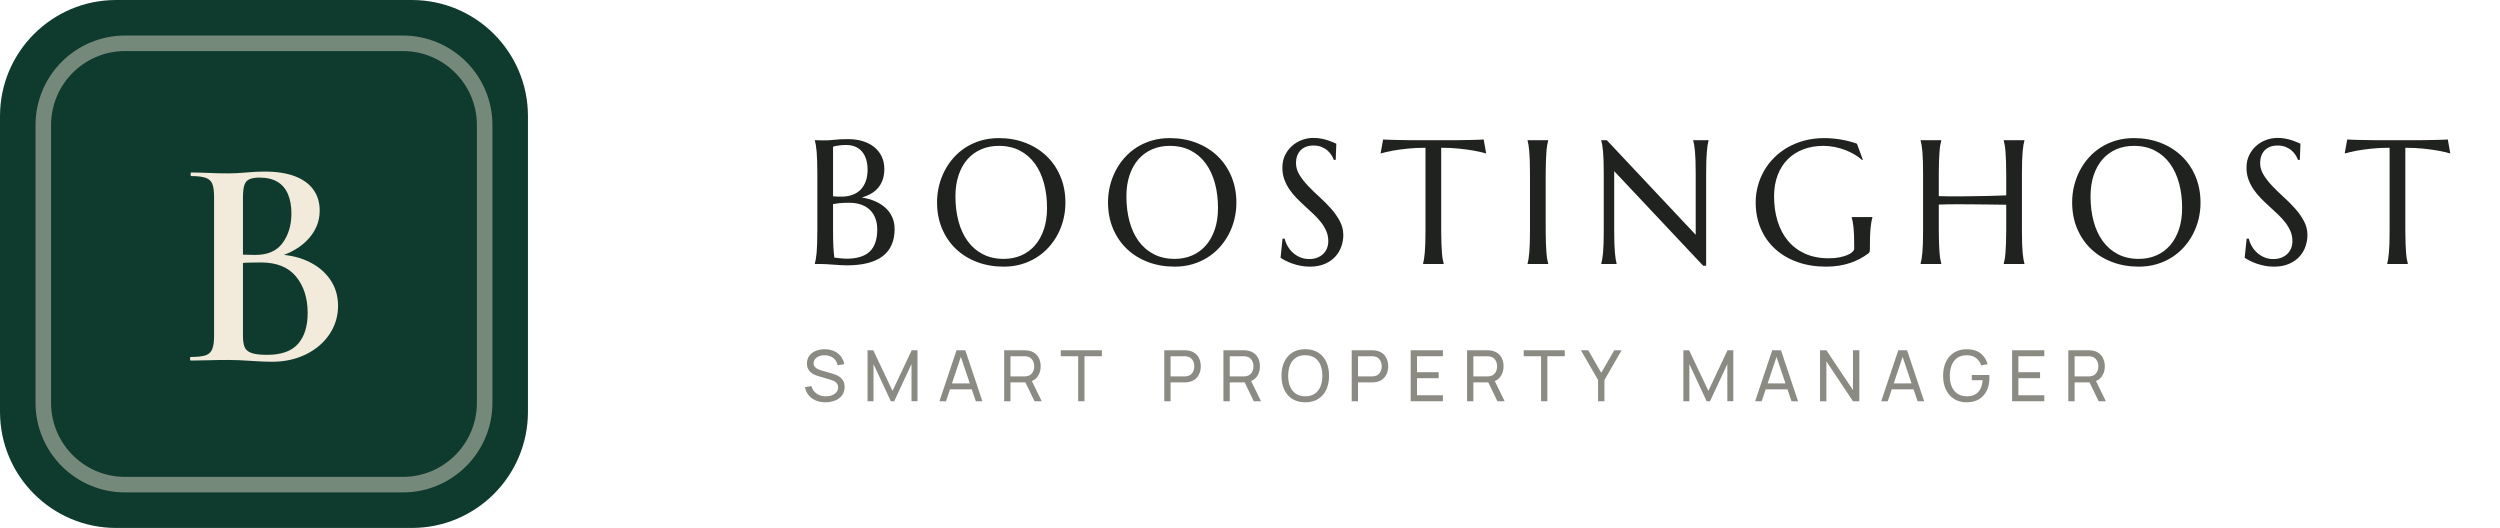
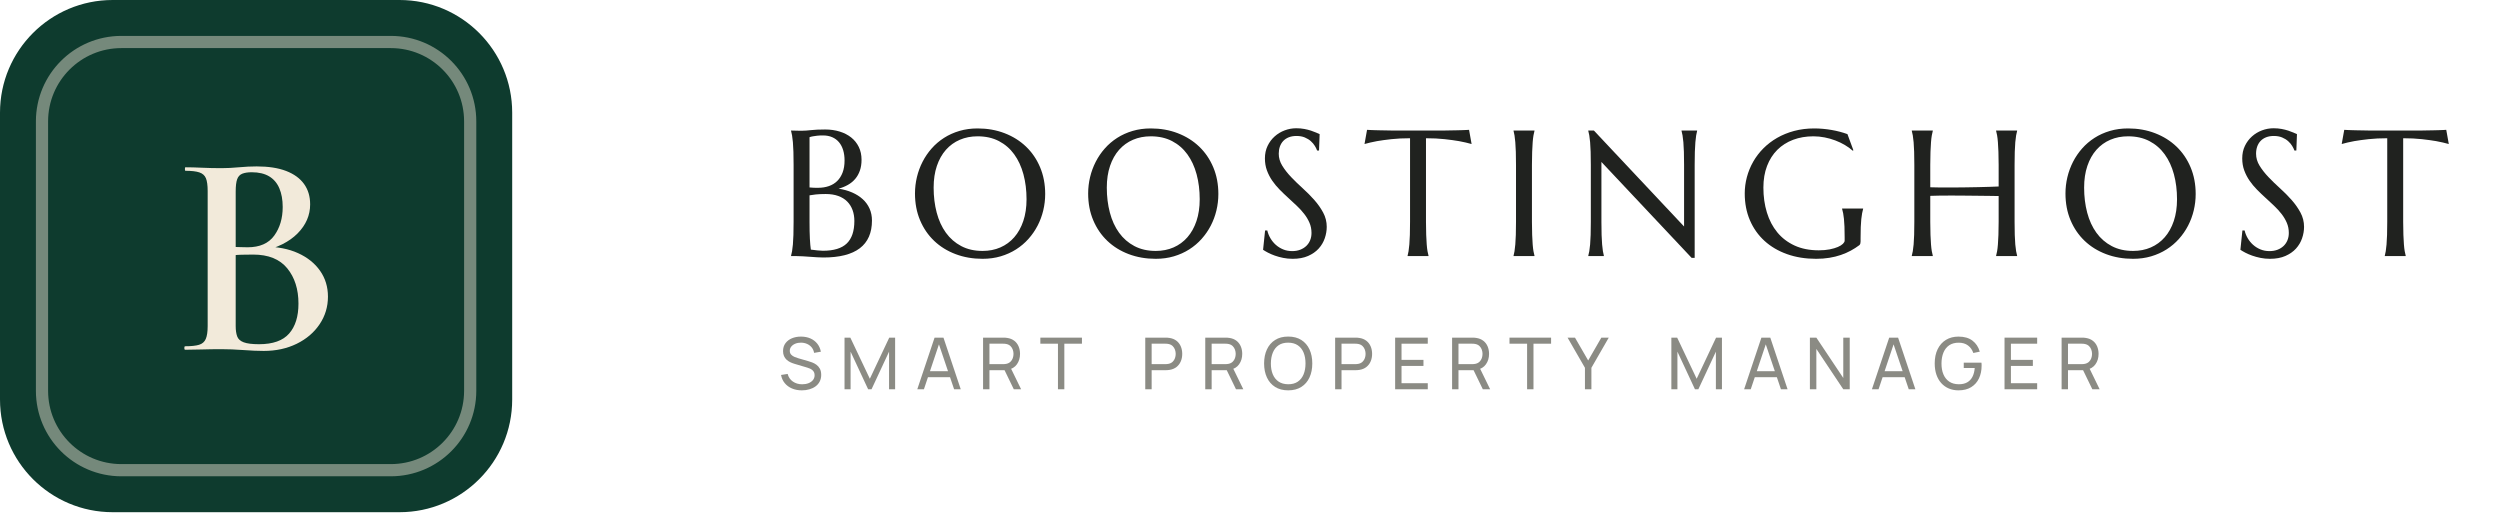
- <svg xmlns="http://www.w3.org/2000/svg" viewBox="0 0 161 34" width="161" height="34">
-   <rect width="34" height="34" rx="7.48" fill="#0E3B2E" />
-   <rect x="2.788" y="2.788" width="28.424" height="28.424" rx="5.27" fill="none" stroke="rgba(242,234,218,0.45)" stroke-width="1.00" />
-   <path fill="#F2EADA" transform="translate(11.48 23.22) scale(0.01938 -0.01938)" d="M304 337 315 353Q380 353 428.5 331.0Q477 309 504.0 270.5Q531 232 531 182Q531 130 502.5 87.5Q474 45 424.0 20.5Q374 -4 311 -4Q282 -4 241.0 -1.0Q200 2 166 2Q131 2 99.0 1.0Q67 0 42 0Q39 0 39.0 6.0Q39 12 42 12Q73 12 89.5 17.0Q106 22 112.5 37.0Q119 52 119 81V544Q119 573 113.0 587.5Q107 602 90.5 607.5Q74 613 43 613Q41 613 41.0 619.0Q41 625 43 625Q68 625 99.5 623.5Q131 622 166 622Q194 622 226.0 625.0Q258 628 287 628Q347 628 387.5 612.5Q428 597 449.0 568.0Q470 539 470 498Q470 442 427.0 398.5Q384 355 304 337ZM270 608Q250 608 237.5 603.0Q225 598 220.0 584.0Q215 570 215 542V346L179 353Q212 352 233.0 351.5Q254 351 256 351Q318 351 347.0 391.0Q376 431 376 489Q376 526 364.5 553.0Q353 580 329.5 594.0Q306 608 270 608ZM295 19Q366 19 398.0 55.5Q430 92 430 158Q430 232 391.5 279.0Q353 326 275 326Q260 326 235.0 325.5Q210 325 183 320L215 332V81Q215 60 220.0 46.0Q225 32 242.5 25.5Q260 19 295 19Z" />
+ <svg xmlns="http://www.w3.org/2000/svg" viewBox="0 0 205 42" width="205" height="42">
+   <rect width="42" height="42" rx="9.24" fill="#0E3B2E" />
+   <rect x="3.444" y="3.444" width="35.112" height="35.112" rx="6.51" fill="none" stroke="rgba(242,234,218,0.45)" stroke-width="1.00" />
+   <path fill="#F2EADA" transform="translate(14.18 28.68) scale(0.02394 -0.02394)" d="M304 337 315 353Q380 353 428.5 331.0Q477 309 504.0 270.5Q531 232 531 182Q531 130 502.5 87.5Q474 45 424.0 20.5Q374 -4 311 -4Q282 -4 241.0 -1.0Q200 2 166 2Q131 2 99.0 1.0Q67 0 42 0Q39 0 39.0 6.0Q39 12 42 12Q73 12 89.5 17.0Q106 22 112.5 37.0Q119 52 119 81V544Q119 573 113.0 587.5Q107 602 90.5 607.5Q74 613 43 613Q41 613 41.0 619.0Q41 625 43 625Q68 625 99.5 623.5Q131 622 166 622Q194 622 226.0 625.0Q258 628 287 628Q347 628 387.5 612.5Q428 597 449.0 568.0Q470 539 470 498Q470 442 427.0 398.5Q384 355 304 337ZM270 608Q250 608 237.5 603.0Q225 598 220.0 584.0Q215 570 215 542V346L179 353Q212 352 233.0 351.5Q254 351 256 351Q318 351 347.0 391.0Q376 431 376 489Q376 526 364.5 553.0Q353 580 329.5 594.0Q306 608 270 608ZM295 19Q366 19 398.0 55.5Q430 92 430 158Q430 232 391.5 279.0Q353 326 275 326Q260 326 235.0 325.5Q210 325 183 320L215 332V81Q215 60 220.0 46.0Q225 32 242.5 25.5Q260 19 295 19Z" />
  <g fill="#20221F">
-     <path transform="translate(51.68 17.00) scale(0.00556 -0.00556)" d="M172 1042Q172 1127 170.0 1190.5Q168 1254 164.0 1300.5Q160 1347 154.5 1378.0Q149 1409 143 1430V1434Q163 1433 185 1433Q204 1432 227.5 1432.0Q251 1432 276 1432Q312 1432 373.5 1439.0Q435 1446 532 1446Q622 1446 698.0 1422.5Q774 1399 829.5 1355.0Q885 1311 916.5 1246.5Q948 1182 948 1100Q948 1031 929.0 976.5Q910 922 875.5 881.5Q841 841 792.5 813.5Q744 786 686 770Q771 757 841.0 726.5Q911 696 961.5 650.0Q1012 604 1039.5 542.5Q1067 481 1067 406Q1067 195 928.0 89.5Q789 -16 512 -16Q482 -16 442.0 -13.5Q402 -11 360.5 -8.0Q319 -5 279.0 -2.5Q239 0 209 0H143V4Q149 25 154.5 56.0Q160 87 164.0 133.0Q168 179 170.0 242.5Q172 306 172 391ZM539 709Q471 709 425.0 704.0Q379 699 354 694V391Q354 274 358.0 198.0Q362 122 369 74Q407 69 445.0 65.0Q483 61 506 61Q693 61 779.5 144.5Q866 228 866 401Q866 469 845.5 525.5Q825 582 784.5 623.0Q744 664 682.5 686.5Q621 709 539 709ZM354 784Q382 781 404.0 780.5Q426 780 451 780Q519 780 575.0 799.5Q631 819 670.5 858.0Q710 897 732.0 955.5Q754 1014 754 1092Q754 1157 738.0 1210.0Q722 1263 690.5 1300.5Q659 1338 613.0 1358.0Q567 1378 508 1378Q470 1378 441.5 1375.0Q413 1372 393 1368Q370 1364 354 1358Z" />
-     <path transform="translate(59.89 17.00) scale(0.00556 -0.00556)" d="M797 1458Q964 1458 1105.5 1403.5Q1247 1349 1350.0 1250.5Q1453 1152 1511.0 1014.0Q1569 876 1569 709Q1569 614 1547.0 522.0Q1525 430 1482.5 348.0Q1440 266 1378.0 196.5Q1316 127 1236.5 76.5Q1157 26 1061.0 -2.5Q965 -31 854 -31Q687 -31 545.5 22.5Q404 76 301.0 174.0Q198 272 140.0 409.5Q82 547 82 715Q82 810 104.0 902.0Q126 994 168.5 1077.0Q211 1160 272.5 1229.5Q334 1299 413.5 1350.0Q493 1401 589.5 1429.5Q686 1458 797 1458ZM854 59Q965 59 1057.0 99.0Q1149 139 1215.5 215.0Q1282 291 1319.0 400.5Q1356 510 1356 649Q1356 803 1320.5 934.5Q1285 1066 1215.0 1162.5Q1145 1259 1040.5 1313.5Q936 1368 797 1368Q686 1368 594.0 1328.5Q502 1289 435.5 1214.0Q369 1139 332.0 1030.0Q295 921 295 782Q295 629 330.0 496.5Q365 364 435.0 267.0Q505 170 610.0 114.5Q715 59 854 59Z" />
-     <path transform="translate(70.90 17.00) scale(0.00556 -0.00556)" d="M797 1458Q964 1458 1105.5 1403.5Q1247 1349 1350.0 1250.5Q1453 1152 1511.0 1014.0Q1569 876 1569 709Q1569 614 1547.0 522.0Q1525 430 1482.5 348.0Q1440 266 1378.0 196.5Q1316 127 1236.5 76.5Q1157 26 1061.0 -2.5Q965 -31 854 -31Q687 -31 545.5 22.5Q404 76 301.0 174.0Q198 272 140.0 409.5Q82 547 82 715Q82 810 104.0 902.0Q126 994 168.5 1077.0Q211 1160 272.5 1229.5Q334 1299 413.5 1350.0Q493 1401 589.5 1429.5Q686 1458 797 1458ZM854 59Q965 59 1057.0 99.0Q1149 139 1215.5 215.0Q1282 291 1319.0 400.5Q1356 510 1356 649Q1356 803 1320.5 934.5Q1285 1066 1215.0 1162.5Q1145 1259 1040.5 1313.5Q936 1368 797 1368Q686 1368 594.0 1328.5Q502 1289 435.5 1214.0Q369 1139 332.0 1030.0Q295 921 295 782Q295 629 330.0 496.5Q365 364 435.0 267.0Q505 170 610.0 114.5Q715 59 854 59Z" />
-     <path transform="translate(81.90 17.00) scale(0.00556 -0.00556)" d="M741 1206H719Q711 1229 693.5 1258.0Q676 1287 647.5 1312.5Q619 1338 578.5 1355.0Q538 1372 483 1372Q434 1372 396.0 1357.0Q358 1342 332.5 1315.0Q307 1288 294.0 1251.0Q281 1214 281 1169Q281 1097 321.5 1031.5Q362 966 423.0 902.0Q484 838 555.0 774.0Q626 710 687.0 641.0Q748 572 788.5 496.5Q829 421 829 334Q829 269 806.5 203.5Q784 138 737.0 86.0Q690 34 616.0 1.5Q542 -31 440 -31Q383 -31 331.5 -20.5Q280 -10 236.5 5.5Q193 21 158.5 39.0Q124 57 102 72L125 293H150Q161 246 186.0 203.5Q211 161 247.5 128.5Q284 96 331.0 76.5Q378 57 434 57Q485 57 525.5 72.5Q566 88 595.0 115.5Q624 143 639.5 181.0Q655 219 655 264Q655 327 632.0 380.5Q609 434 571.5 482.0Q534 530 486.5 575.0Q439 620 389.0 665.5Q339 711 291.5 759.0Q244 807 206.5 861.5Q169 916 146.0 978.5Q123 1041 123 1116Q123 1195 153.5 1258.5Q184 1322 234.5 1367.0Q285 1412 349.0 1436.0Q413 1460 481 1460Q531 1460 573.0 1452.0Q615 1444 648.5 1433.0Q682 1422 707.0 1411.0Q732 1400 748 1393Z" />
-     <path transform="translate(88.91 17.00) scale(0.00556 -0.00556)" d="M520 1346Q402 1346 307.0 1335.5Q212 1325 143 1313Q63 1298 0 1280L29 1442Q41 1441 65.0 1440.0Q89 1439 118.5 1438.0Q148 1437 180.5 1436.5Q213 1436 242.0 1435.5Q271 1435 293.5 1434.5Q316 1434 326 1434H897Q907 1434 929.5 1434.5Q952 1435 981.0 1435.5Q1010 1436 1042.5 1436.5Q1075 1437 1104.5 1438.0Q1134 1439 1158.0 1440.0Q1182 1441 1194 1442L1223 1280Q1159 1298 1079 1313Q1010 1325 915.0 1335.5Q820 1346 702 1346V391Q702 306 704.5 242.5Q707 179 710.5 133.0Q714 87 719.5 56.0Q725 25 731 4V0H492V4Q498 25 503.0 56.0Q508 87 512.0 133.0Q516 179 518.0 242.5Q520 306 520 391Z" />
-     <path transform="translate(97.53 17.00) scale(0.00556 -0.00556)" d="M152 4Q158 25 163.0 56.0Q168 87 172.0 133.0Q176 179 178.0 242.5Q180 306 180 391V1042Q180 1127 178.0 1190.5Q176 1254 172.0 1300.5Q168 1347 163.0 1378.0Q158 1409 152 1430V1434H391V1430Q385 1409 379.5 1378.0Q374 1347 370.5 1300.5Q367 1254 364.5 1190.5Q362 1127 362 1042V391Q362 306 364.5 242.5Q367 179 370.5 133.0Q374 87 379.5 56.0Q385 25 391 4V0H152Z" />
-     <path transform="translate(102.37 17.00) scale(0.00556 -0.00556)" d="M199 1434 1229 338V1042Q1229 1127 1227.0 1190.5Q1225 1254 1221.0 1300.5Q1217 1347 1211.5 1378.0Q1206 1409 1200 1430V1434H1378V1430Q1372 1409 1367.0 1378.0Q1362 1347 1358.0 1300.5Q1354 1254 1352.0 1190.5Q1350 1127 1350 1042V-20H1315L285 1075V391Q285 306 287.0 242.5Q289 179 293.0 133.0Q297 87 302.0 56.0Q307 25 313 4V0H135V4Q141 25 146.5 56.0Q152 87 156.0 133.0Q160 179 162.0 242.5Q164 306 164 391V1042Q164 1127 162.0 1190.5Q160 1254 156.0 1300.5Q152 1347 146.5 1378.0Q141 1409 135 1430V1434Z" />
-     <path transform="translate(112.61 17.00) scale(0.00556 -0.00556)" d="M1405 168Q1405 157 1402.5 145.0Q1400 133 1391 125Q1346 91 1293.5 62.5Q1241 34 1180.0 13.0Q1119 -8 1048.5 -19.5Q978 -31 897 -31Q715 -31 565.0 22.5Q415 76 307.5 174.0Q200 272 141.0 409.5Q82 547 82 715Q82 810 106.5 902.0Q131 994 178.0 1077.0Q225 1160 294.0 1229.5Q363 1299 451.5 1350.0Q540 1401 646.5 1429.5Q753 1458 877 1458Q925 1458 975.0 1453.5Q1025 1449 1074.0 1440.5Q1123 1432 1168.5 1420.0Q1214 1408 1255 1393L1323 1208L1315 1204Q1276 1239 1225.0 1269.0Q1174 1299 1116.0 1321.0Q1058 1343 994.5 1355.5Q931 1368 866 1368Q740 1368 635.0 1328.5Q530 1289 454.5 1214.0Q379 1139 337.0 1030.0Q295 921 295 782Q295 629 335.0 498.0Q375 367 454.0 271.0Q533 175 651.5 120.5Q770 66 928 66Q998 66 1053.0 77.0Q1108 88 1146.0 104.5Q1184 121 1203.5 140.5Q1223 160 1223 176V215Q1223 285 1221.0 336.0Q1219 387 1215.0 424.5Q1211 462 1206.0 489.0Q1201 516 1194 539V543H1434V539Q1428 518 1422.5 489.5Q1417 461 1413.0 422.0Q1409 383 1407.0 330.5Q1405 278 1405 209Z" />
-     <path transform="translate(122.89 17.00) scale(0.00556 -0.00556)" d="M1135 686Q1095 687 1035.0 687.5Q975 688 904.5 689.0Q834 690 757.5 690.5Q681 691 608.0 691.5Q535 692 469.0 691.0Q403 690 354 688V391Q354 306 356.5 242.5Q359 179 362.5 133.0Q366 87 371.5 56.0Q377 25 383 4V0H143V4Q149 25 154.5 56.0Q160 87 164.0 133.0Q168 179 170.0 242.5Q172 306 172 391V1042Q172 1127 170.0 1190.5Q168 1254 164.0 1300.5Q160 1347 154.5 1378.0Q149 1409 143 1430V1434H383V1430Q377 1409 371.5 1378.0Q366 1347 362.5 1300.5Q359 1254 356.5 1190.5Q354 1127 354 1042V786Q406 784 472.0 783.5Q538 783 610.0 783.5Q682 784 756.5 785.0Q831 786 900.5 787.5Q970 789 1030.5 791.0Q1091 793 1135 795V1042Q1135 1127 1132.5 1190.5Q1130 1254 1126.5 1300.5Q1123 1347 1117.5 1378.0Q1112 1409 1106 1430V1434H1346V1430Q1340 1409 1334.5 1378.0Q1329 1347 1325.0 1300.5Q1321 1254 1319.0 1190.5Q1317 1127 1317 1042V391Q1317 306 1319.0 242.5Q1321 179 1325.0 133.0Q1329 87 1334.5 56.0Q1340 25 1346 4V0H1106V4Q1112 25 1117.5 56.0Q1123 87 1126.5 133.0Q1130 179 1132.5 242.5Q1135 306 1135 391Z" />
-     <path transform="translate(132.99 17.00) scale(0.00556 -0.00556)" d="M797 1458Q964 1458 1105.5 1403.5Q1247 1349 1350.0 1250.5Q1453 1152 1511.0 1014.0Q1569 876 1569 709Q1569 614 1547.0 522.0Q1525 430 1482.5 348.0Q1440 266 1378.0 196.5Q1316 127 1236.5 76.5Q1157 26 1061.0 -2.5Q965 -31 854 -31Q687 -31 545.5 22.5Q404 76 301.0 174.0Q198 272 140.0 409.5Q82 547 82 715Q82 810 104.0 902.0Q126 994 168.5 1077.0Q211 1160 272.5 1229.5Q334 1299 413.5 1350.0Q493 1401 589.5 1429.5Q686 1458 797 1458ZM854 59Q965 59 1057.0 99.0Q1149 139 1215.5 215.0Q1282 291 1319.0 400.5Q1356 510 1356 649Q1356 803 1320.5 934.5Q1285 1066 1215.0 1162.5Q1145 1259 1040.5 1313.5Q936 1368 797 1368Q686 1368 594.0 1328.5Q502 1289 435.5 1214.0Q369 1139 332.0 1030.0Q295 921 295 782Q295 629 330.0 496.5Q365 364 435.0 267.0Q505 170 610.0 114.5Q715 59 854 59Z" />
-     <path transform="translate(143.99 17.00) scale(0.00556 -0.00556)" d="M741 1206H719Q711 1229 693.5 1258.0Q676 1287 647.5 1312.5Q619 1338 578.5 1355.0Q538 1372 483 1372Q434 1372 396.0 1357.0Q358 1342 332.5 1315.0Q307 1288 294.0 1251.0Q281 1214 281 1169Q281 1097 321.5 1031.5Q362 966 423.0 902.0Q484 838 555.0 774.0Q626 710 687.0 641.0Q748 572 788.5 496.5Q829 421 829 334Q829 269 806.5 203.5Q784 138 737.0 86.0Q690 34 616.0 1.5Q542 -31 440 -31Q383 -31 331.5 -20.5Q280 -10 236.5 5.5Q193 21 158.5 39.0Q124 57 102 72L125 293H150Q161 246 186.0 203.5Q211 161 247.5 128.5Q284 96 331.0 76.5Q378 57 434 57Q485 57 525.5 72.5Q566 88 595.0 115.5Q624 143 639.5 181.0Q655 219 655 264Q655 327 632.0 380.5Q609 434 571.5 482.0Q534 530 486.5 575.0Q439 620 389.0 665.5Q339 711 291.5 759.0Q244 807 206.5 861.5Q169 916 146.0 978.5Q123 1041 123 1116Q123 1195 153.5 1258.5Q184 1322 234.5 1367.0Q285 1412 349.0 1436.0Q413 1460 481 1460Q531 1460 573.0 1452.0Q615 1444 648.5 1433.0Q682 1422 707.0 1411.0Q732 1400 748 1393Z" />
-     <path transform="translate(151.00 17.00) scale(0.00556 -0.00556)" d="M520 1346Q402 1346 307.0 1335.5Q212 1325 143 1313Q63 1298 0 1280L29 1442Q41 1441 65.0 1440.0Q89 1439 118.5 1438.0Q148 1437 180.5 1436.5Q213 1436 242.0 1435.5Q271 1435 293.5 1434.5Q316 1434 326 1434H897Q907 1434 929.5 1434.5Q952 1435 981.0 1435.5Q1010 1436 1042.5 1436.5Q1075 1437 1104.5 1438.0Q1134 1439 1158.0 1440.0Q1182 1441 1194 1442L1223 1280Q1159 1298 1079 1313Q1010 1325 915.0 1335.5Q820 1346 702 1346V391Q702 306 704.5 242.5Q707 179 710.5 133.0Q714 87 719.5 56.0Q725 25 731 4V0H492V4Q498 25 503.0 56.0Q508 87 512.0 133.0Q516 179 518.0 242.5Q520 306 520 391Z" />
+     <path transform="translate(63.84 21.00) scale(0.00718 -0.00718)" d="M172 1042Q172 1127 170.0 1190.5Q168 1254 164.0 1300.5Q160 1347 154.5 1378.0Q149 1409 143 1430V1434Q163 1433 185 1433Q204 1432 227.5 1432.0Q251 1432 276 1432Q312 1432 373.5 1439.0Q435 1446 532 1446Q622 1446 698.0 1422.5Q774 1399 829.5 1355.0Q885 1311 916.5 1246.5Q948 1182 948 1100Q948 1031 929.0 976.5Q910 922 875.5 881.5Q841 841 792.5 813.5Q744 786 686 770Q771 757 841.0 726.5Q911 696 961.5 650.0Q1012 604 1039.5 542.5Q1067 481 1067 406Q1067 195 928.0 89.5Q789 -16 512 -16Q482 -16 442.0 -13.5Q402 -11 360.5 -8.0Q319 -5 279.0 -2.5Q239 0 209 0H143V4Q149 25 154.5 56.0Q160 87 164.0 133.0Q168 179 170.0 242.5Q172 306 172 391ZM539 709Q471 709 425.0 704.0Q379 699 354 694V391Q354 274 358.0 198.0Q362 122 369 74Q407 69 445.0 65.0Q483 61 506 61Q693 61 779.5 144.5Q866 228 866 401Q866 469 845.5 525.5Q825 582 784.5 623.0Q744 664 682.5 686.5Q621 709 539 709ZM354 784Q382 781 404.0 780.5Q426 780 451 780Q519 780 575.0 799.5Q631 819 670.5 858.0Q710 897 732.0 955.5Q754 1014 754 1092Q754 1157 738.0 1210.0Q722 1263 690.5 1300.5Q659 1338 613.0 1358.0Q567 1378 508 1378Q470 1378 441.5 1375.0Q413 1372 393 1368Q370 1364 354 1358Z" />
+     <path transform="translate(74.44 21.00) scale(0.00718 -0.00718)" d="M797 1458Q964 1458 1105.5 1403.5Q1247 1349 1350.0 1250.5Q1453 1152 1511.0 1014.0Q1569 876 1569 709Q1569 614 1547.0 522.0Q1525 430 1482.5 348.0Q1440 266 1378.0 196.5Q1316 127 1236.5 76.5Q1157 26 1061.0 -2.5Q965 -31 854 -31Q687 -31 545.5 22.5Q404 76 301.0 174.0Q198 272 140.0 409.5Q82 547 82 715Q82 810 104.0 902.0Q126 994 168.5 1077.0Q211 1160 272.5 1229.5Q334 1299 413.5 1350.0Q493 1401 589.5 1429.5Q686 1458 797 1458ZM854 59Q965 59 1057.0 99.0Q1149 139 1215.5 215.0Q1282 291 1319.0 400.5Q1356 510 1356 649Q1356 803 1320.5 934.5Q1285 1066 1215.0 1162.5Q1145 1259 1040.5 1313.5Q936 1368 797 1368Q686 1368 594.0 1328.5Q502 1289 435.5 1214.0Q369 1139 332.0 1030.0Q295 921 295 782Q295 629 330.0 496.5Q365 364 435.0 267.0Q505 170 610.0 114.5Q715 59 854 59Z" />
+     <path transform="translate(88.64 21.00) scale(0.00718 -0.00718)" d="M797 1458Q964 1458 1105.5 1403.5Q1247 1349 1350.0 1250.5Q1453 1152 1511.0 1014.0Q1569 876 1569 709Q1569 614 1547.0 522.0Q1525 430 1482.5 348.0Q1440 266 1378.0 196.5Q1316 127 1236.5 76.5Q1157 26 1061.0 -2.5Q965 -31 854 -31Q687 -31 545.5 22.5Q404 76 301.0 174.0Q198 272 140.0 409.5Q82 547 82 715Q82 810 104.0 902.0Q126 994 168.5 1077.0Q211 1160 272.5 1229.5Q334 1299 413.5 1350.0Q493 1401 589.5 1429.5Q686 1458 797 1458ZM854 59Q965 59 1057.0 99.0Q1149 139 1215.5 215.0Q1282 291 1319.0 400.5Q1356 510 1356 649Q1356 803 1320.5 934.5Q1285 1066 1215.0 1162.5Q1145 1259 1040.5 1313.5Q936 1368 797 1368Q686 1368 594.0 1328.5Q502 1289 435.5 1214.0Q369 1139 332.0 1030.0Q295 921 295 782Q295 629 330.0 496.5Q365 364 435.0 267.0Q505 170 610.0 114.5Q715 59 854 59Z" />
+     <path transform="translate(102.84 21.00) scale(0.00718 -0.00718)" d="M741 1206H719Q711 1229 693.5 1258.0Q676 1287 647.5 1312.5Q619 1338 578.5 1355.0Q538 1372 483 1372Q434 1372 396.0 1357.0Q358 1342 332.5 1315.0Q307 1288 294.0 1251.0Q281 1214 281 1169Q281 1097 321.5 1031.5Q362 966 423.0 902.0Q484 838 555.0 774.0Q626 710 687.0 641.0Q748 572 788.5 496.5Q829 421 829 334Q829 269 806.5 203.5Q784 138 737.0 86.0Q690 34 616.0 1.5Q542 -31 440 -31Q383 -31 331.5 -20.5Q280 -10 236.5 5.5Q193 21 158.5 39.0Q124 57 102 72L125 293H150Q161 246 186.0 203.5Q211 161 247.5 128.5Q284 96 331.0 76.5Q378 57 434 57Q485 57 525.5 72.5Q566 88 595.0 115.5Q624 143 639.5 181.0Q655 219 655 264Q655 327 632.0 380.5Q609 434 571.5 482.0Q534 530 486.5 575.0Q439 620 389.0 665.5Q339 711 291.5 759.0Q244 807 206.5 861.5Q169 916 146.0 978.5Q123 1041 123 1116Q123 1195 153.5 1258.5Q184 1322 234.5 1367.0Q285 1412 349.0 1436.0Q413 1460 481 1460Q531 1460 573.0 1452.0Q615 1444 648.5 1433.0Q682 1422 707.0 1411.0Q732 1400 748 1393Z" />
+     <path transform="translate(111.89 21.00) scale(0.00718 -0.00718)" d="M520 1346Q402 1346 307.0 1335.5Q212 1325 143 1313Q63 1298 0 1280L29 1442Q41 1441 65.0 1440.0Q89 1439 118.5 1438.0Q148 1437 180.5 1436.5Q213 1436 242.0 1435.5Q271 1435 293.5 1434.5Q316 1434 326 1434H897Q907 1434 929.5 1434.5Q952 1435 981.0 1435.5Q1010 1436 1042.5 1436.5Q1075 1437 1104.5 1438.0Q1134 1439 1158.0 1440.0Q1182 1441 1194 1442L1223 1280Q1159 1298 1079 1313Q1010 1325 915.0 1335.5Q820 1346 702 1346V391Q702 306 704.5 242.5Q707 179 710.5 133.0Q714 87 719.5 56.0Q725 25 731 4V0H492V4Q498 25 503.0 56.0Q508 87 512.0 133.0Q516 179 518.0 242.5Q520 306 520 391Z" />
+     <path transform="translate(123.02 21.00) scale(0.00718 -0.00718)" d="M152 4Q158 25 163.0 56.0Q168 87 172.0 133.0Q176 179 178.0 242.5Q180 306 180 391V1042Q180 1127 178.0 1190.5Q176 1254 172.0 1300.5Q168 1347 163.0 1378.0Q158 1409 152 1430V1434H391V1430Q385 1409 379.5 1378.0Q374 1347 370.5 1300.5Q367 1254 364.5 1190.5Q362 1127 362 1042V391Q362 306 364.5 242.5Q367 179 370.5 133.0Q374 87 379.5 56.0Q385 25 391 4V0H152Z" />
+     <path transform="translate(129.27 21.00) scale(0.00718 -0.00718)" d="M199 1434 1229 338V1042Q1229 1127 1227.0 1190.5Q1225 1254 1221.0 1300.5Q1217 1347 1211.5 1378.0Q1206 1409 1200 1430V1434H1378V1430Q1372 1409 1367.0 1378.0Q1362 1347 1358.0 1300.5Q1354 1254 1352.0 1190.5Q1350 1127 1350 1042V-20H1315L285 1075V391Q285 306 287.0 242.5Q289 179 293.0 133.0Q297 87 302.0 56.0Q307 25 313 4V0H135V4Q141 25 146.5 56.0Q152 87 156.0 133.0Q160 179 162.0 242.5Q164 306 164 391V1042Q164 1127 162.0 1190.5Q160 1254 156.0 1300.5Q152 1347 146.5 1378.0Q141 1409 135 1430V1434Z" />
+     <path transform="translate(142.48 21.00) scale(0.00718 -0.00718)" d="M1405 168Q1405 157 1402.5 145.0Q1400 133 1391 125Q1346 91 1293.5 62.5Q1241 34 1180.0 13.0Q1119 -8 1048.5 -19.5Q978 -31 897 -31Q715 -31 565.0 22.5Q415 76 307.5 174.0Q200 272 141.0 409.5Q82 547 82 715Q82 810 106.5 902.0Q131 994 178.0 1077.0Q225 1160 294.0 1229.5Q363 1299 451.5 1350.0Q540 1401 646.5 1429.5Q753 1458 877 1458Q925 1458 975.0 1453.5Q1025 1449 1074.0 1440.5Q1123 1432 1168.5 1420.0Q1214 1408 1255 1393L1323 1208L1315 1204Q1276 1239 1225.0 1269.0Q1174 1299 1116.0 1321.0Q1058 1343 994.5 1355.5Q931 1368 866 1368Q740 1368 635.0 1328.5Q530 1289 454.5 1214.0Q379 1139 337.0 1030.0Q295 921 295 782Q295 629 335.0 498.0Q375 367 454.0 271.0Q533 175 651.5 120.5Q770 66 928 66Q998 66 1053.0 77.0Q1108 88 1146.0 104.5Q1184 121 1203.5 140.5Q1223 160 1223 176V215Q1223 285 1221.0 336.0Q1219 387 1215.0 424.5Q1211 462 1206.0 489.0Q1201 516 1194 539V543H1434V539Q1428 518 1422.5 489.5Q1417 461 1413.0 422.0Q1409 383 1407.0 330.5Q1405 278 1405 209Z" />
+     <path transform="translate(155.74 21.00) scale(0.00718 -0.00718)" d="M1135 686Q1095 687 1035.0 687.5Q975 688 904.5 689.0Q834 690 757.5 690.5Q681 691 608.0 691.5Q535 692 469.0 691.0Q403 690 354 688V391Q354 306 356.5 242.5Q359 179 362.5 133.0Q366 87 371.5 56.0Q377 25 383 4V0H143V4Q149 25 154.5 56.0Q160 87 164.0 133.0Q168 179 170.0 242.5Q172 306 172 391V1042Q172 1127 170.0 1190.5Q168 1254 164.0 1300.5Q160 1347 154.5 1378.0Q149 1409 143 1430V1434H383V1430Q377 1409 371.5 1378.0Q366 1347 362.5 1300.5Q359 1254 356.5 1190.5Q354 1127 354 1042V786Q406 784 472.0 783.5Q538 783 610.0 783.5Q682 784 756.5 785.0Q831 786 900.5 787.5Q970 789 1030.5 791.0Q1091 793 1135 795V1042Q1135 1127 1132.5 1190.5Q1130 1254 1126.5 1300.5Q1123 1347 1117.5 1378.0Q1112 1409 1106 1430V1434H1346V1430Q1340 1409 1334.5 1378.0Q1329 1347 1325.0 1300.5Q1321 1254 1319.0 1190.5Q1317 1127 1317 1042V391Q1317 306 1319.0 242.5Q1321 179 1325.0 133.0Q1329 87 1334.5 56.0Q1340 25 1346 4V0H1106V4Q1112 25 1117.5 56.0Q1123 87 1126.5 133.0Q1130 179 1132.5 242.5Q1135 306 1135 391Z" />
+     <path transform="translate(168.78 21.00) scale(0.00718 -0.00718)" d="M797 1458Q964 1458 1105.5 1403.5Q1247 1349 1350.0 1250.5Q1453 1152 1511.0 1014.0Q1569 876 1569 709Q1569 614 1547.0 522.0Q1525 430 1482.5 348.0Q1440 266 1378.0 196.5Q1316 127 1236.5 76.5Q1157 26 1061.0 -2.5Q965 -31 854 -31Q687 -31 545.5 22.5Q404 76 301.0 174.0Q198 272 140.0 409.5Q82 547 82 715Q82 810 104.0 902.0Q126 994 168.5 1077.0Q211 1160 272.5 1229.5Q334 1299 413.5 1350.0Q493 1401 589.5 1429.5Q686 1458 797 1458ZM854 59Q965 59 1057.0 99.0Q1149 139 1215.5 215.0Q1282 291 1319.0 400.5Q1356 510 1356 649Q1356 803 1320.5 934.5Q1285 1066 1215.0 1162.5Q1145 1259 1040.5 1313.5Q936 1368 797 1368Q686 1368 594.0 1328.5Q502 1289 435.5 1214.0Q369 1139 332.0 1030.0Q295 921 295 782Q295 629 330.0 496.5Q365 364 435.0 267.0Q505 170 610.0 114.5Q715 59 854 59Z" />
+     <path transform="translate(182.98 21.00) scale(0.00718 -0.00718)" d="M741 1206H719Q711 1229 693.5 1258.0Q676 1287 647.5 1312.5Q619 1338 578.5 1355.0Q538 1372 483 1372Q434 1372 396.0 1357.0Q358 1342 332.5 1315.0Q307 1288 294.0 1251.0Q281 1214 281 1169Q281 1097 321.5 1031.5Q362 966 423.0 902.0Q484 838 555.0 774.0Q626 710 687.0 641.0Q748 572 788.5 496.5Q829 421 829 334Q829 269 806.5 203.5Q784 138 737.0 86.0Q690 34 616.0 1.5Q542 -31 440 -31Q383 -31 331.5 -20.5Q280 -10 236.5 5.5Q193 21 158.5 39.0Q124 57 102 72L125 293H150Q161 246 186.0 203.5Q211 161 247.5 128.5Q284 96 331.0 76.5Q378 57 434 57Q485 57 525.5 72.5Q566 88 595.0 115.5Q624 143 639.5 181.0Q655 219 655 264Q655 327 632.0 380.5Q609 434 571.5 482.0Q534 530 486.5 575.0Q439 620 389.0 665.5Q339 711 291.5 759.0Q244 807 206.5 861.5Q169 916 146.0 978.5Q123 1041 123 1116Q123 1195 153.5 1258.5Q184 1322 234.5 1367.0Q285 1412 349.0 1436.0Q413 1460 481 1460Q531 1460 573.0 1452.0Q615 1444 648.5 1433.0Q682 1422 707.0 1411.0Q732 1400 748 1393Z" />
+     <path transform="translate(192.02 21.00) scale(0.00718 -0.00718)" d="M520 1346Q402 1346 307.0 1335.5Q212 1325 143 1313Q63 1298 0 1280L29 1442Q41 1441 65.0 1440.0Q89 1439 118.5 1438.0Q148 1437 180.5 1436.5Q213 1436 242.0 1435.5Q271 1435 293.5 1434.5Q316 1434 326 1434H897Q907 1434 929.5 1434.5Q952 1435 981.0 1435.5Q1010 1436 1042.5 1436.5Q1075 1437 1104.5 1438.0Q1134 1439 1158.0 1440.0Q1182 1441 1194 1442L1223 1280Q1159 1298 1079 1313Q1010 1325 915.0 1335.5Q820 1346 702 1346V391Q702 306 704.5 242.5Q707 179 710.5 133.0Q714 87 719.5 56.0Q725 25 731 4V0H492V4Q498 25 503.0 56.0Q508 87 512.0 133.0Q516 179 518.0 242.5Q520 306 520 391Z" />
  </g>
  <g fill="#8B8B84">
-     <path transform="translate(51.68 25.84) scale(0.00228 -0.00228)" d="M651 -30Q498 -30 375.5 22.0Q253 74 173.5 170.5Q94 267 70 399L254 428Q289 292 399.5 215.5Q510 139 660 139Q757 139 835.5 169.5Q914 200 960.0 257.0Q1006 314 1006 392Q1006 440 989.5 474.5Q973 509 944.5 533.5Q916 558 880.0 575.0Q844 592 805 603L438 712Q378 730 322.0 757.5Q266 785 222.0 826.5Q178 868 152.0 926.5Q126 985 126 1065Q126 1193 192.5 1283.5Q259 1374 373.0 1422.0Q487 1470 630 1469Q775 1468 889.5 1417.5Q1004 1367 1079.5 1273.0Q1155 1179 1181 1048L992 1015Q977 1103 925.5 1166.5Q874 1230 797.0 1264.5Q720 1299 628 1300Q540 1301 469.0 1272.0Q398 1243 356.0 1191.5Q314 1140 314 1073Q314 1007 352.0 966.5Q390 926 445.5 902.5Q501 879 554 864L828 785Q875 772 936.5 749.0Q998 726 1056.0 684.5Q1114 643 1152.0 574.5Q1190 506 1190 402Q1190 298 1148.5 217.0Q1107 136 1033.0 81.5Q959 27 861.0 -1.5Q763 -30 651 -30Z" />
-     <path transform="translate(55.55 25.84) scale(0.00228 -0.00228)" d="M140 0V1440H302L846 293L1387 1440H1551V1H1382V1049L893 0H798L309 1049V0Z" />
-     <path transform="translate(60.41 25.84) scale(0.00228 -0.00228)" d="M40 0 522 1440H770L1252 0H1067L616 1336H672L225 0ZM272 337V504H1020V337Z" />
-     <path transform="translate(64.35 25.84) scale(0.00228 -0.00228)" d="M140 0V1440H709Q730 1440 759.0 1438.5Q788 1437 815 1432Q932 1414 1011.5 1352.0Q1091 1290 1131.0 1195.5Q1171 1101 1171 986Q1171 819 1084.0 696.5Q997 574 829 543L761 532H318V0ZM997 0 713 586 889 640 1201 0ZM318 701H703Q722 701 746.5 703.0Q771 705 793 710Q862 726 905.5 768.5Q949 811 969.0 868.5Q989 926 989 986Q989 1046 969.0 1103.5Q949 1161 905.5 1204.0Q862 1247 793 1262Q771 1268 746.5 1269.5Q722 1271 703 1271H318Z" />
-     <path transform="translate(68.27 25.84) scale(0.00228 -0.00228)" d="M511 0V1271H20V1440H1180V1271H689V0Z" />
-     <path transform="translate(74.66 25.84) scale(0.00228 -0.00228)" d="M140 0V1440H709Q730 1440 759.0 1438.5Q788 1437 815 1432Q932 1414 1011.5 1352.0Q1091 1290 1131.0 1195.5Q1171 1101 1171 986Q1171 872 1130.5 777.5Q1090 683 1010.5 620.5Q931 558 815 540Q788 536 759.0 534.0Q730 532 709 532H318V0ZM318 701H703Q722 701 746.5 703.0Q771 705 793 710Q862 726 905.5 768.5Q949 811 969.0 868.5Q989 926 989 986Q989 1046 969.0 1103.5Q949 1161 905.5 1204.0Q862 1247 793 1262Q771 1268 746.5 1269.5Q722 1271 703 1271H318Z" />
-     <path transform="translate(78.47 25.84) scale(0.00228 -0.00228)" d="M140 0V1440H709Q730 1440 759.0 1438.5Q788 1437 815 1432Q932 1414 1011.5 1352.0Q1091 1290 1131.0 1195.5Q1171 1101 1171 986Q1171 819 1084.0 696.5Q997 574 829 543L761 532H318V0ZM997 0 713 586 889 640 1201 0ZM318 701H703Q722 701 746.5 703.0Q771 705 793 710Q862 726 905.5 768.5Q949 811 969.0 868.5Q989 926 989 986Q989 1046 969.0 1103.5Q949 1161 905.5 1204.0Q862 1247 793 1262Q771 1268 746.5 1269.5Q722 1271 703 1271H318Z" />
-     <path transform="translate(82.39 25.84) scale(0.00228 -0.00228)" d="M732 -30Q517 -30 367.0 65.0Q217 160 138.5 329.0Q60 498 60 720Q60 942 138.5 1111.0Q217 1280 367.0 1375.0Q517 1470 732 1470Q948 1470 1098.0 1375.0Q1248 1280 1326.0 1111.0Q1404 942 1404 720Q1404 498 1326.0 329.0Q1248 160 1098.0 65.0Q948 -30 732 -30ZM732 140Q893 139 1000.5 212.5Q1108 286 1161.5 417.0Q1215 548 1215 720Q1215 893 1161.5 1023.0Q1108 1153 1000.5 1226.0Q893 1299 732 1300Q571 1301 464.5 1228.0Q358 1155 304.0 1024.0Q250 893 249 720Q248 548 302.0 418.0Q356 288 463.5 214.5Q571 141 732 140Z" />
-     <path transform="translate(86.73 25.84) scale(0.00228 -0.00228)" d="M140 0V1440H709Q730 1440 759.0 1438.5Q788 1437 815 1432Q932 1414 1011.5 1352.0Q1091 1290 1131.0 1195.5Q1171 1101 1171 986Q1171 872 1130.5 777.5Q1090 683 1010.5 620.5Q931 558 815 540Q788 536 759.0 534.0Q730 532 709 532H318V0ZM318 701H703Q722 701 746.5 703.0Q771 705 793 710Q862 726 905.5 768.5Q949 811 969.0 868.5Q989 926 989 986Q989 1046 969.0 1103.5Q949 1161 905.5 1204.0Q862 1247 793 1262Q771 1268 746.5 1269.5Q722 1271 703 1271H318Z" />
-     <path transform="translate(90.53 25.84) scale(0.00228 -0.00228)" d="M140 0V1440H1050V1271H318V820H930V651H318V169H1050V0Z" />
-     <path transform="translate(94.16 25.84) scale(0.00228 -0.00228)" d="M140 0V1440H709Q730 1440 759.0 1438.5Q788 1437 815 1432Q932 1414 1011.5 1352.0Q1091 1290 1131.0 1195.5Q1171 1101 1171 986Q1171 819 1084.0 696.5Q997 574 829 543L761 532H318V0ZM997 0 713 586 889 640 1201 0ZM318 701H703Q722 701 746.5 703.0Q771 705 793 710Q862 726 905.5 768.5Q949 811 969.0 868.5Q989 926 989 986Q989 1046 969.0 1103.5Q949 1161 905.5 1204.0Q862 1247 793 1262Q771 1268 746.5 1269.5Q722 1271 703 1271H318Z" />
-     <path transform="translate(98.08 25.84) scale(0.00228 -0.00228)" d="M511 0V1271H20V1440H1180V1271H689V0Z" />
-     <path transform="translate(101.81 25.84) scale(0.00228 -0.00228)" d="M485 0V599L0 1440H207L575 803L942 1440H1149L665 599V0Z" />
-     <path transform="translate(108.09 25.84) scale(0.00228 -0.00228)" d="M140 0V1440H302L846 293L1387 1440H1551V1H1382V1049L893 0H798L309 1049V0Z" />
-     <path transform="translate(112.94 25.84) scale(0.00228 -0.00228)" d="M40 0 522 1440H770L1252 0H1067L616 1336H672L225 0ZM272 337V504H1020V337Z" />
-     <path transform="translate(116.89 25.84) scale(0.00228 -0.00228)" d="M140 0V1440H320L1071 315V1440H1251V0H1071L320 1126V0Z" />
-     <path transform="translate(121.06 25.84) scale(0.00228 -0.00228)" d="M40 0 522 1440H770L1252 0H1067L616 1336H672L225 0ZM272 337V504H1020V337Z" />
-     <path transform="translate(125.00 25.84) scale(0.00228 -0.00228)" d="M723 -30Q575 -30 453.0 22.0Q331 74 243.0 171.5Q155 269 107.5 407.5Q60 546 60 720Q60 950 142.0 1118.0Q224 1286 373.0 1377.5Q522 1469 723 1469Q965 1469 1113.0 1356.5Q1261 1244 1317 1049L1137 1012Q1092 1143 989.0 1221.0Q886 1299 732 1299Q571 1300 464.5 1227.5Q358 1155 304.0 1024.0Q250 893 249 720Q248 548 302.0 418.0Q356 288 463.5 214.5Q571 141 732 140Q871 139 966.0 193.0Q1061 247 1113.0 349.0Q1165 451 1176 594H870V741H1364Q1367 721 1367.5 693.5Q1368 666 1368 656Q1368 459 1294.5 303.5Q1221 148 1077.5 59.0Q934 -30 723 -30Z" />
-     <path transform="translate(129.26 25.84) scale(0.00228 -0.00228)" d="M140 0V1440H1050V1271H318V820H930V651H318V169H1050V0Z" />
-     <path transform="translate(132.88 25.84) scale(0.00228 -0.00228)" d="M140 0V1440H709Q730 1440 759.0 1438.5Q788 1437 815 1432Q932 1414 1011.5 1352.0Q1091 1290 1131.0 1195.5Q1171 1101 1171 986Q1171 819 1084.0 696.5Q997 574 829 543L761 532H318V0ZM997 0 713 586 889 640 1201 0ZM318 701H703Q722 701 746.5 703.0Q771 705 793 710Q862 726 905.5 768.5Q949 811 969.0 868.5Q989 926 989 986Q989 1046 969.0 1103.5Q949 1161 905.5 1204.0Q862 1247 793 1262Q771 1268 746.5 1269.5Q722 1271 703 1271H318Z" />
+     <path transform="translate(63.84 31.92) scale(0.00294 -0.00294)" d="M651 -30Q498 -30 375.5 22.0Q253 74 173.5 170.5Q94 267 70 399L254 428Q289 292 399.5 215.5Q510 139 660 139Q757 139 835.5 169.5Q914 200 960.0 257.0Q1006 314 1006 392Q1006 440 989.5 474.5Q973 509 944.5 533.5Q916 558 880.0 575.0Q844 592 805 603L438 712Q378 730 322.0 757.5Q266 785 222.0 826.5Q178 868 152.0 926.5Q126 985 126 1065Q126 1193 192.5 1283.5Q259 1374 373.0 1422.0Q487 1470 630 1469Q775 1468 889.5 1417.5Q1004 1367 1079.5 1273.0Q1155 1179 1181 1048L992 1015Q977 1103 925.5 1166.5Q874 1230 797.0 1264.5Q720 1299 628 1300Q540 1301 469.0 1272.0Q398 1243 356.0 1191.5Q314 1140 314 1073Q314 1007 352.0 966.5Q390 926 445.5 902.5Q501 879 554 864L828 785Q875 772 936.5 749.0Q998 726 1056.0 684.5Q1114 643 1152.0 574.5Q1190 506 1190 402Q1190 298 1148.5 217.0Q1107 136 1033.0 81.5Q959 27 861.0 -1.5Q763 -30 651 -30Z" />
+     <path transform="translate(68.84 31.92) scale(0.00294 -0.00294)" d="M140 0V1440H302L846 293L1387 1440H1551V1H1382V1049L893 0H798L309 1049V0Z" />
+     <path transform="translate(75.10 31.92) scale(0.00294 -0.00294)" d="M40 0 522 1440H770L1252 0H1067L616 1336H672L225 0ZM272 337V504H1020V337Z" />
+     <path transform="translate(80.20 31.92) scale(0.00294 -0.00294)" d="M140 0V1440H709Q730 1440 759.0 1438.5Q788 1437 815 1432Q932 1414 1011.5 1352.0Q1091 1290 1131.0 1195.5Q1171 1101 1171 986Q1171 819 1084.0 696.5Q997 574 829 543L761 532H318V0ZM997 0 713 586 889 640 1201 0ZM318 701H703Q722 701 746.5 703.0Q771 705 793 710Q862 726 905.5 768.5Q949 811 969.0 868.5Q989 926 989 986Q989 1046 969.0 1103.5Q949 1161 905.5 1204.0Q862 1247 793 1262Q771 1268 746.5 1269.5Q722 1271 703 1271H318Z" />
+     <path transform="translate(85.25 31.92) scale(0.00294 -0.00294)" d="M511 0V1271H20V1440H1180V1271H689V0Z" />
+     <path transform="translate(93.50 31.92) scale(0.00294 -0.00294)" d="M140 0V1440H709Q730 1440 759.0 1438.5Q788 1437 815 1432Q932 1414 1011.5 1352.0Q1091 1290 1131.0 1195.5Q1171 1101 1171 986Q1171 872 1130.5 777.5Q1090 683 1010.5 620.5Q931 558 815 540Q788 536 759.0 534.0Q730 532 709 532H318V0ZM318 701H703Q722 701 746.5 703.0Q771 705 793 710Q862 726 905.5 768.5Q949 811 969.0 868.5Q989 926 989 986Q989 1046 969.0 1103.5Q949 1161 905.5 1204.0Q862 1247 793 1262Q771 1268 746.5 1269.5Q722 1271 703 1271H318Z" />
+     <path transform="translate(98.42 31.92) scale(0.00294 -0.00294)" d="M140 0V1440H709Q730 1440 759.0 1438.5Q788 1437 815 1432Q932 1414 1011.5 1352.0Q1091 1290 1131.0 1195.5Q1171 1101 1171 986Q1171 819 1084.0 696.5Q997 574 829 543L761 532H318V0ZM997 0 713 586 889 640 1201 0ZM318 701H703Q722 701 746.5 703.0Q771 705 793 710Q862 726 905.5 768.5Q949 811 969.0 868.5Q989 926 989 986Q989 1046 969.0 1103.5Q949 1161 905.5 1204.0Q862 1247 793 1262Q771 1268 746.5 1269.5Q722 1271 703 1271H318Z" />
+     <path transform="translate(103.48 31.92) scale(0.00294 -0.00294)" d="M732 -30Q517 -30 367.0 65.0Q217 160 138.5 329.0Q60 498 60 720Q60 942 138.5 1111.0Q217 1280 367.0 1375.0Q517 1470 732 1470Q948 1470 1098.0 1375.0Q1248 1280 1326.0 1111.0Q1404 942 1404 720Q1404 498 1326.0 329.0Q1248 160 1098.0 65.0Q948 -30 732 -30ZM732 140Q893 139 1000.5 212.5Q1108 286 1161.5 417.0Q1215 548 1215 720Q1215 893 1161.5 1023.0Q1108 1153 1000.5 1226.0Q893 1299 732 1300Q571 1301 464.5 1228.0Q358 1155 304.0 1024.0Q250 893 249 720Q248 548 302.0 418.0Q356 288 463.5 214.5Q571 141 732 140Z" />
+     <path transform="translate(109.07 31.92) scale(0.00294 -0.00294)" d="M140 0V1440H709Q730 1440 759.0 1438.5Q788 1437 815 1432Q932 1414 1011.5 1352.0Q1091 1290 1131.0 1195.5Q1171 1101 1171 986Q1171 872 1130.5 777.5Q1090 683 1010.5 620.5Q931 558 815 540Q788 536 759.0 534.0Q730 532 709 532H318V0ZM318 701H703Q722 701 746.5 703.0Q771 705 793 710Q862 726 905.5 768.5Q949 811 969.0 868.5Q989 926 989 986Q989 1046 969.0 1103.5Q949 1161 905.5 1204.0Q862 1247 793 1262Q771 1268 746.5 1269.5Q722 1271 703 1271H318Z" />
+     <path transform="translate(113.99 31.92) scale(0.00294 -0.00294)" d="M140 0V1440H1050V1271H318V820H930V651H318V169H1050V0Z" />
+     <path transform="translate(118.66 31.92) scale(0.00294 -0.00294)" d="M140 0V1440H709Q730 1440 759.0 1438.5Q788 1437 815 1432Q932 1414 1011.5 1352.0Q1091 1290 1131.0 1195.5Q1171 1101 1171 986Q1171 819 1084.0 696.5Q997 574 829 543L761 532H318V0ZM997 0 713 586 889 640 1201 0ZM318 701H703Q722 701 746.5 703.0Q771 705 793 710Q862 726 905.5 768.5Q949 811 969.0 868.5Q989 926 989 986Q989 1046 969.0 1103.5Q949 1161 905.5 1204.0Q862 1247 793 1262Q771 1268 746.5 1269.5Q722 1271 703 1271H318Z" />
+     <path transform="translate(123.72 31.92) scale(0.00294 -0.00294)" d="M511 0V1271H20V1440H1180V1271H689V0Z" />
+     <path transform="translate(128.54 31.92) scale(0.00294 -0.00294)" d="M485 0V599L0 1440H207L575 803L942 1440H1149L665 599V0Z" />
+     <path transform="translate(136.64 31.92) scale(0.00294 -0.00294)" d="M140 0V1440H302L846 293L1387 1440H1551V1H1382V1049L893 0H798L309 1049V0Z" />
+     <path transform="translate(142.90 31.92) scale(0.00294 -0.00294)" d="M40 0 522 1440H770L1252 0H1067L616 1336H672L225 0ZM272 337V504H1020V337Z" />
+     <path transform="translate(148.00 31.92) scale(0.00294 -0.00294)" d="M140 0V1440H320L1071 315V1440H1251V0H1071L320 1126V0Z" />
+     <path transform="translate(153.38 31.92) scale(0.00294 -0.00294)" d="M40 0 522 1440H770L1252 0H1067L616 1336H672L225 0ZM272 337V504H1020V337Z" />
+     <path transform="translate(158.47 31.92) scale(0.00294 -0.00294)" d="M723 -30Q575 -30 453.0 22.0Q331 74 243.0 171.5Q155 269 107.5 407.5Q60 546 60 720Q60 950 142.0 1118.0Q224 1286 373.0 1377.5Q522 1469 723 1469Q965 1469 1113.0 1356.5Q1261 1244 1317 1049L1137 1012Q1092 1143 989.0 1221.0Q886 1299 732 1299Q571 1300 464.5 1227.5Q358 1155 304.0 1024.0Q250 893 249 720Q248 548 302.0 418.0Q356 288 463.5 214.5Q571 141 732 140Q871 139 966.0 193.0Q1061 247 1113.0 349.0Q1165 451 1176 594H870V741H1364Q1367 721 1367.5 693.5Q1368 666 1368 656Q1368 459 1294.5 303.5Q1221 148 1077.5 59.0Q934 -30 723 -30Z" />
+     <path transform="translate(163.96 31.92) scale(0.00294 -0.00294)" d="M140 0V1440H1050V1271H318V820H930V651H318V169H1050V0Z" />
+     <path transform="translate(168.64 31.92) scale(0.00294 -0.00294)" d="M140 0V1440H709Q730 1440 759.0 1438.5Q788 1437 815 1432Q932 1414 1011.5 1352.0Q1091 1290 1131.0 1195.5Q1171 1101 1171 986Q1171 819 1084.0 696.5Q997 574 829 543L761 532H318V0ZM997 0 713 586 889 640 1201 0ZM318 701H703Q722 701 746.5 703.0Q771 705 793 710Q862 726 905.5 768.5Q949 811 969.0 868.5Q989 926 989 986Q989 1046 969.0 1103.5Q949 1161 905.5 1204.0Q862 1247 793 1262Q771 1268 746.5 1269.5Q722 1271 703 1271H318Z" />
  </g>
</svg>
